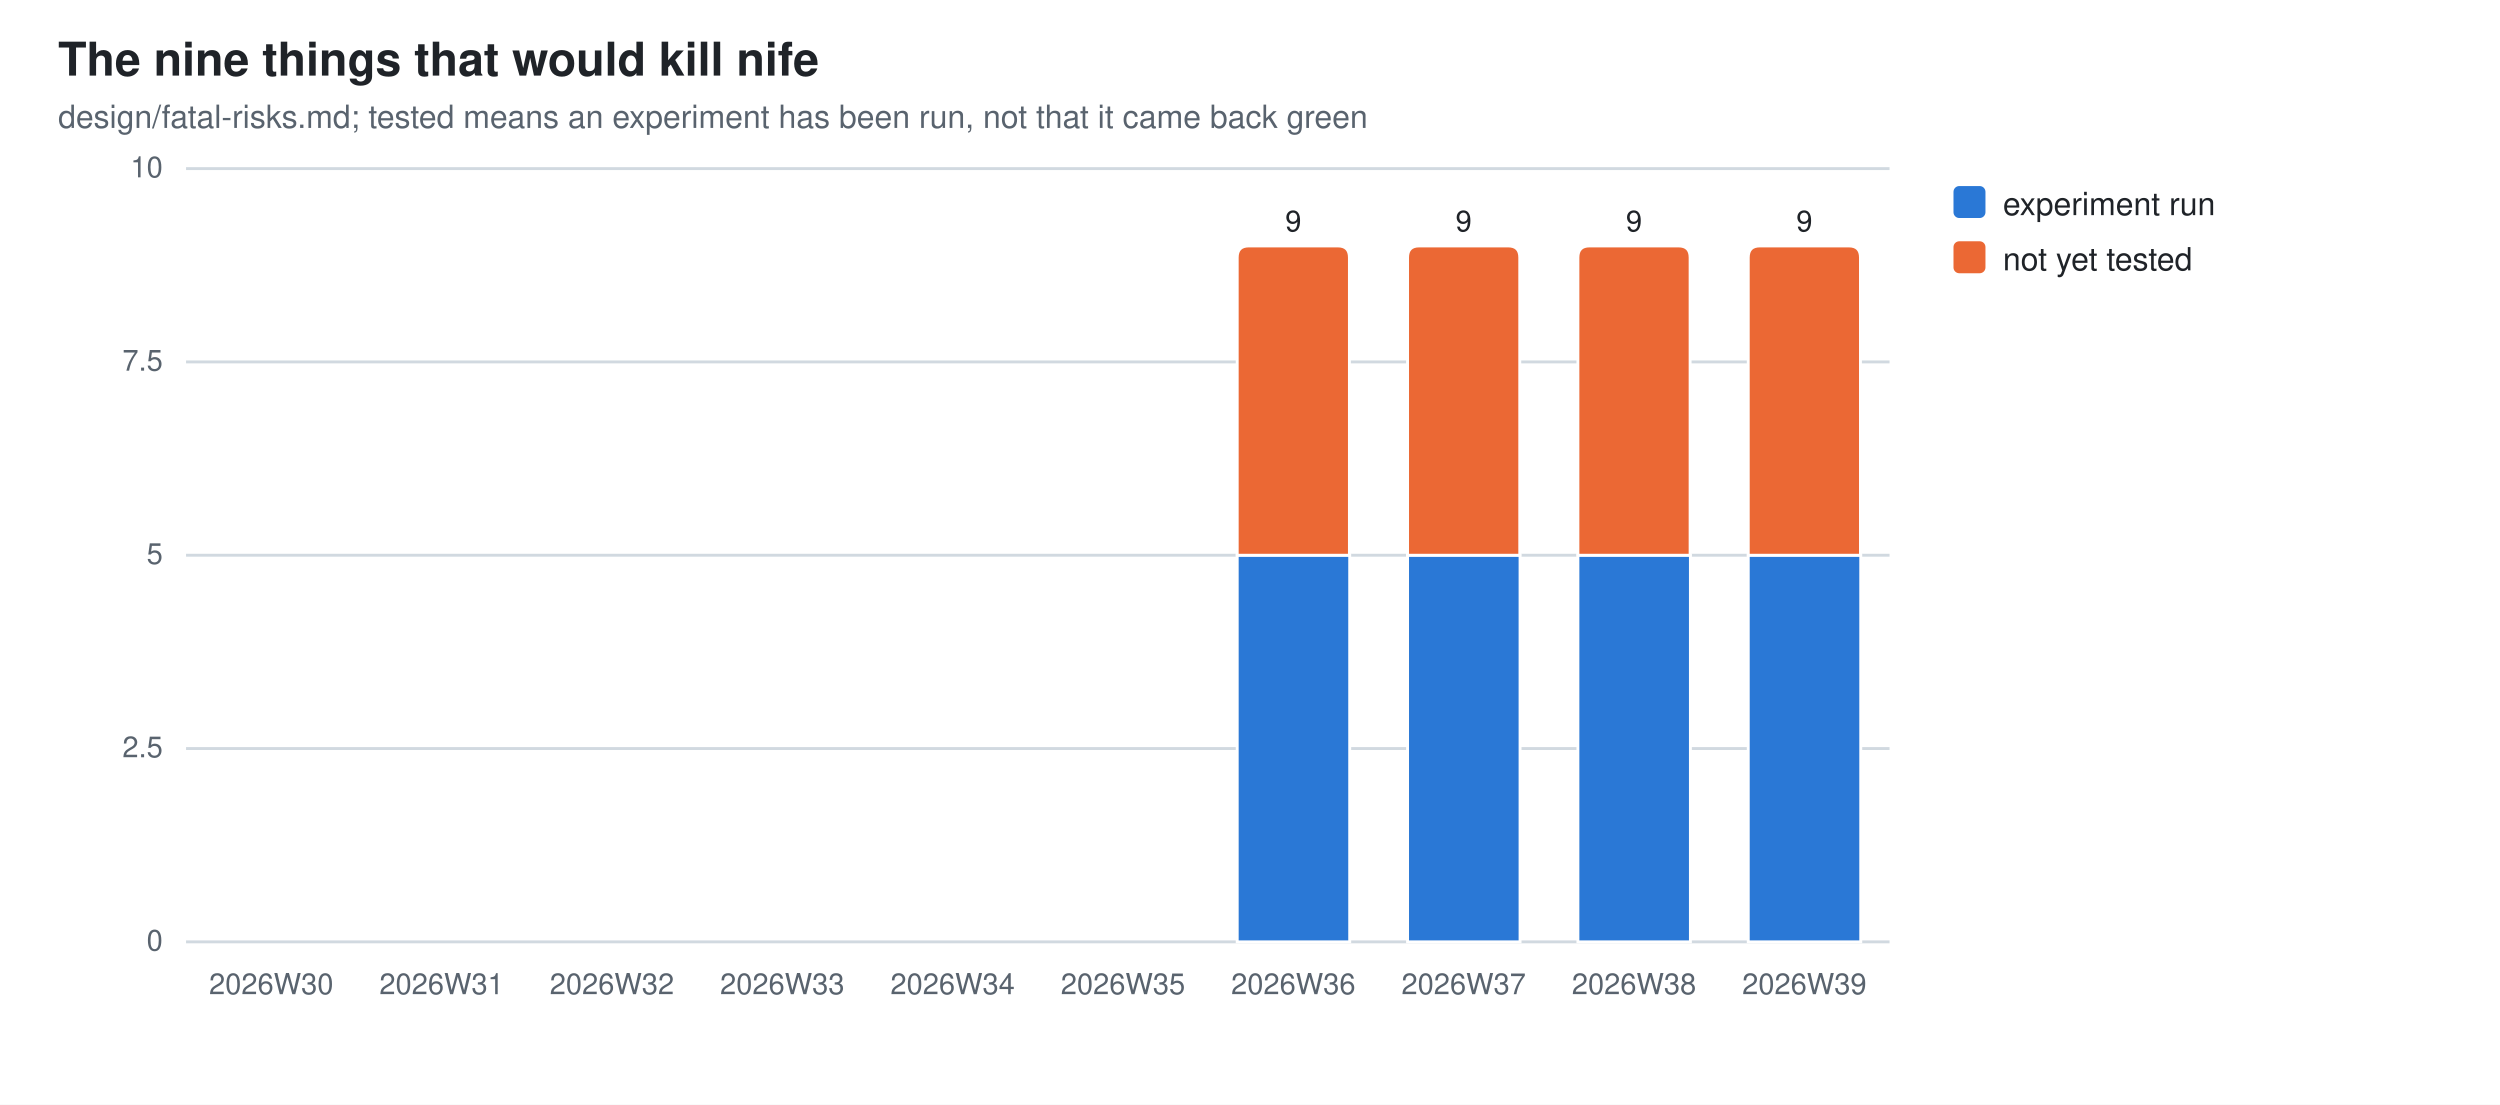
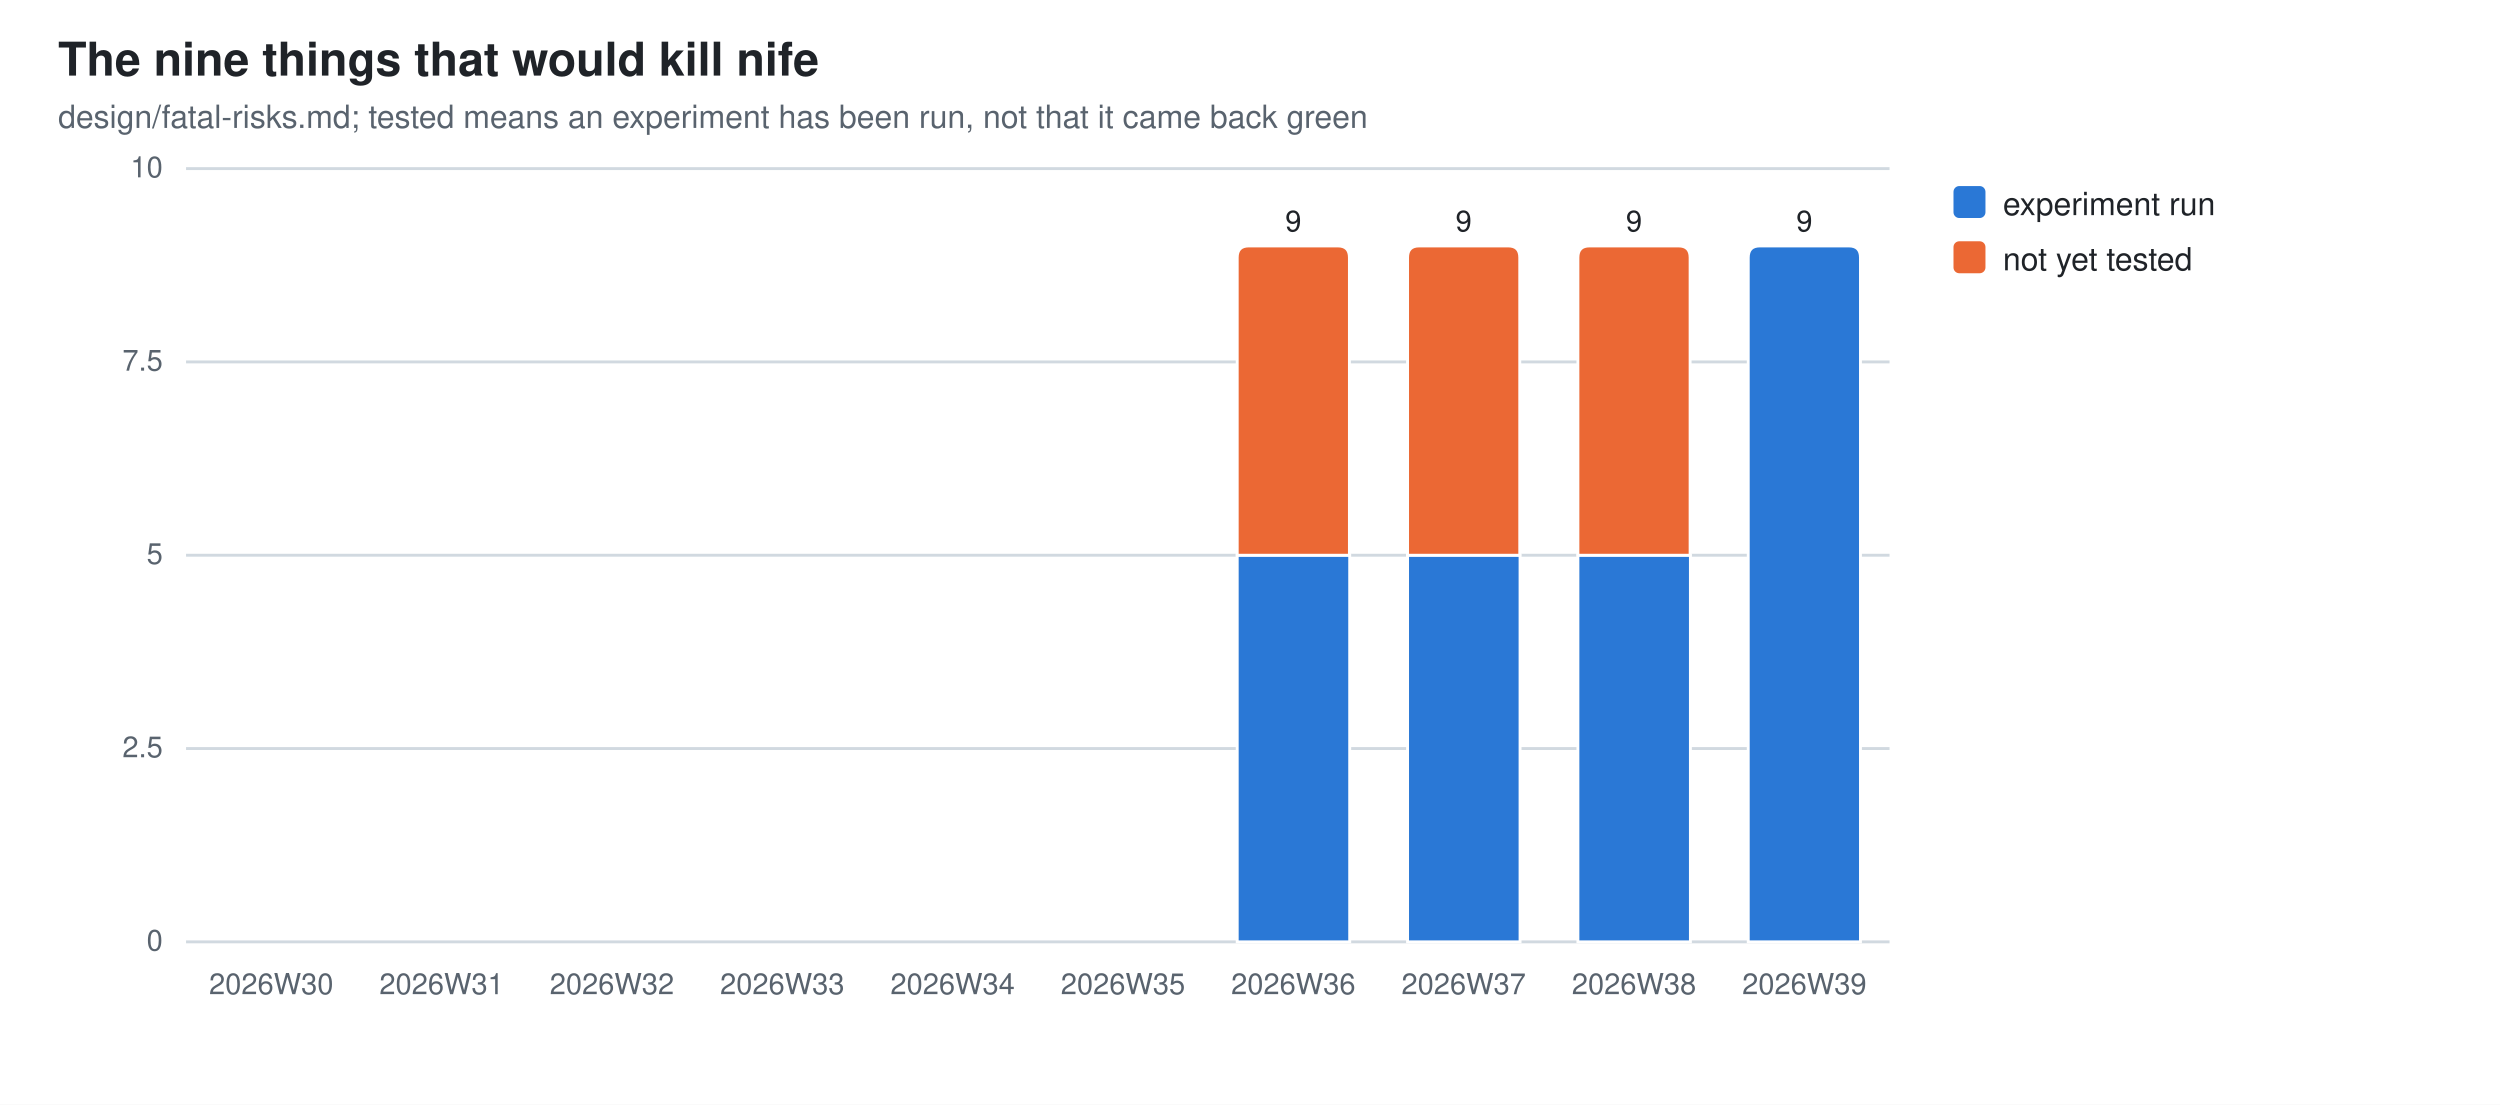
<svg xmlns="http://www.w3.org/2000/svg" width="860" height="380" viewBox="0 0 860 380" role="img" aria-label="The nine things that would kill nife">
  <style>
  .bg{fill:#ffffff} .fg{fill:#1f2328} .mut{fill:#59636e} .grid{stroke:#d1d9e0}
  .seg{stroke:#ffffff;stroke-width:1}
  .val{paint-order:stroke;stroke:#ffffff;stroke-width:3px;stroke-linejoin:round}
  .s0{fill:#2a78d6}  .s1{fill:#eb6834}  .s2{fill:#1baf7a}  .s3{fill:#eda100}  .s4{fill:#e87ba4}  .s5{fill:#008300}  .s6{fill:#4a3aa7}  .s7{fill:#e34948}
  @media (prefers-color-scheme: dark){
    .bg{fill:#0d1117} .fg{fill:#e6edf3} .mut{fill:#9198a1} .grid{stroke:#30363d}
    .seg{stroke:#0d1117} .val{stroke:#0d1117} .s0{fill:#3987e5} .s1{fill:#d95926} .s2{fill:#199e70} .s3{fill:#c98500} .s4{fill:#d55181} .s5{fill:#008300} .s6{fill:#9085e9} .s7{fill:#e66767}}
  text{font-family:-apple-system,BlinkMacSystemFont,"Segoe UI",Helvetica,Arial,sans-serif}
</style>
  <rect class="bg" width="860" height="380" />
  <text class="fg" x="20" y="26" font-size="16" font-weight="600">The nine things that would kill nife</text>
  <text class="mut" x="20" y="44" font-size="11">design/fatal-risks.md; tested means an experiment has been run, not that it came back green</text>
  <line class="grid" x1="64" y1="324.0" x2="650.0" y2="324.0" stroke-width="1" />
  <text class="mut" x="56" y="327.0" font-size="10" text-anchor="end">0</text>
  <line class="grid" x1="64" y1="257.5" x2="650.0" y2="257.5" stroke-width="1" />
  <text class="mut" x="56" y="260.5" font-size="10" text-anchor="end">2.5</text>
  <line class="grid" x1="64" y1="191.0" x2="650.0" y2="191.0" stroke-width="1" />
  <text class="mut" x="56" y="194.0" font-size="10" text-anchor="end">5</text>
  <line class="grid" x1="64" y1="124.5" x2="650.0" y2="124.5" stroke-width="1" />
  <text class="mut" x="56" y="127.5" font-size="10" text-anchor="end">7.5</text>
  <line class="grid" x1="64" y1="58.0" x2="650.0" y2="58.0" stroke-width="1" />
  <text class="mut" x="56" y="61.0" font-size="10" text-anchor="end">10</text>
  <text class="mut" x="93.3" y="342" font-size="10" text-anchor="middle">2026W30</text>
  <text class="mut" x="151.9" y="342" font-size="10" text-anchor="middle">2026W31</text>
  <text class="mut" x="210.5" y="342" font-size="10" text-anchor="middle">2026W32</text>
  <text class="mut" x="269.1" y="342" font-size="10" text-anchor="middle">2026W33</text>
  <text class="mut" x="327.7" y="342" font-size="10" text-anchor="middle">2026W34</text>
  <text class="mut" x="386.3" y="342" font-size="10" text-anchor="middle">2026W35</text>
  <rect class="seg s0" x="425.6" y="191.0" width="38.7" height="133.0" />
  <path class="seg s1" d="M425.6,191.0 V88.6 Q425.6,84.6 429.6,84.6 H460.2 Q464.2,84.6 464.2,88.6 V191.0 Z" />
  <text class="mut" x="444.9" y="342" font-size="10" text-anchor="middle">2026W36</text>
  <text class="fg val" x="444.9" y="79.6" font-size="10" text-anchor="middle">9</text>
  <rect class="seg s0" x="484.2" y="191.0" width="38.7" height="133.0" />
  <path class="seg s1" d="M484.2,191.0 V88.6 Q484.2,84.6 488.2,84.6 H518.8 Q522.8,84.6 522.8,88.6 V191.0 Z" />
  <text class="mut" x="503.5" y="342" font-size="10" text-anchor="middle">2026W37</text>
  <text class="fg val" x="503.5" y="79.6" font-size="10" text-anchor="middle">9</text>
  <rect class="seg s0" x="542.8" y="191.0" width="38.7" height="133.0" />
  <path class="seg s1" d="M542.8,191.0 V88.6 Q542.8,84.6 546.8,84.6 H577.4 Q581.4,84.6 581.4,88.6 V191.0 Z" />
  <text class="mut" x="562.1" y="342" font-size="10" text-anchor="middle">2026W38</text>
  <text class="fg val" x="562.1" y="79.6" font-size="10" text-anchor="middle">9</text>
-   <rect class="seg s0" x="601.4" y="191.0" width="38.7" height="133.0" />
-   <path class="seg s1" d="M601.4,191.0 V88.6 Q601.4,84.6 605.4,84.6 H636.0 Q640.0,84.6 640.0,88.6 V191.0 Z" />
+   <path class="seg s0" d="M601.4,324.0 V88.6 Q601.4,84.6 605.4,84.6 H636.0 Q640.0,84.6 640.0,88.6 V324.0 Z" />
  <text class="mut" x="620.7" y="342" font-size="10" text-anchor="middle">2026W39</text>
  <text class="fg val" x="620.7" y="79.6" font-size="10" text-anchor="middle">9</text>
  <rect class="s0" x="672" y="64" width="11" height="11" rx="2" />
  <text class="fg" y="74" font-size="11">
    <tspan x="689" dy="0">experiment run</tspan>
  </text>
  <rect class="s1" x="672" y="83" width="11" height="11" rx="2" />
  <text class="fg" y="93" font-size="11">
    <tspan x="689" dy="0">not yet tested</tspan>
  </text>
</svg>
